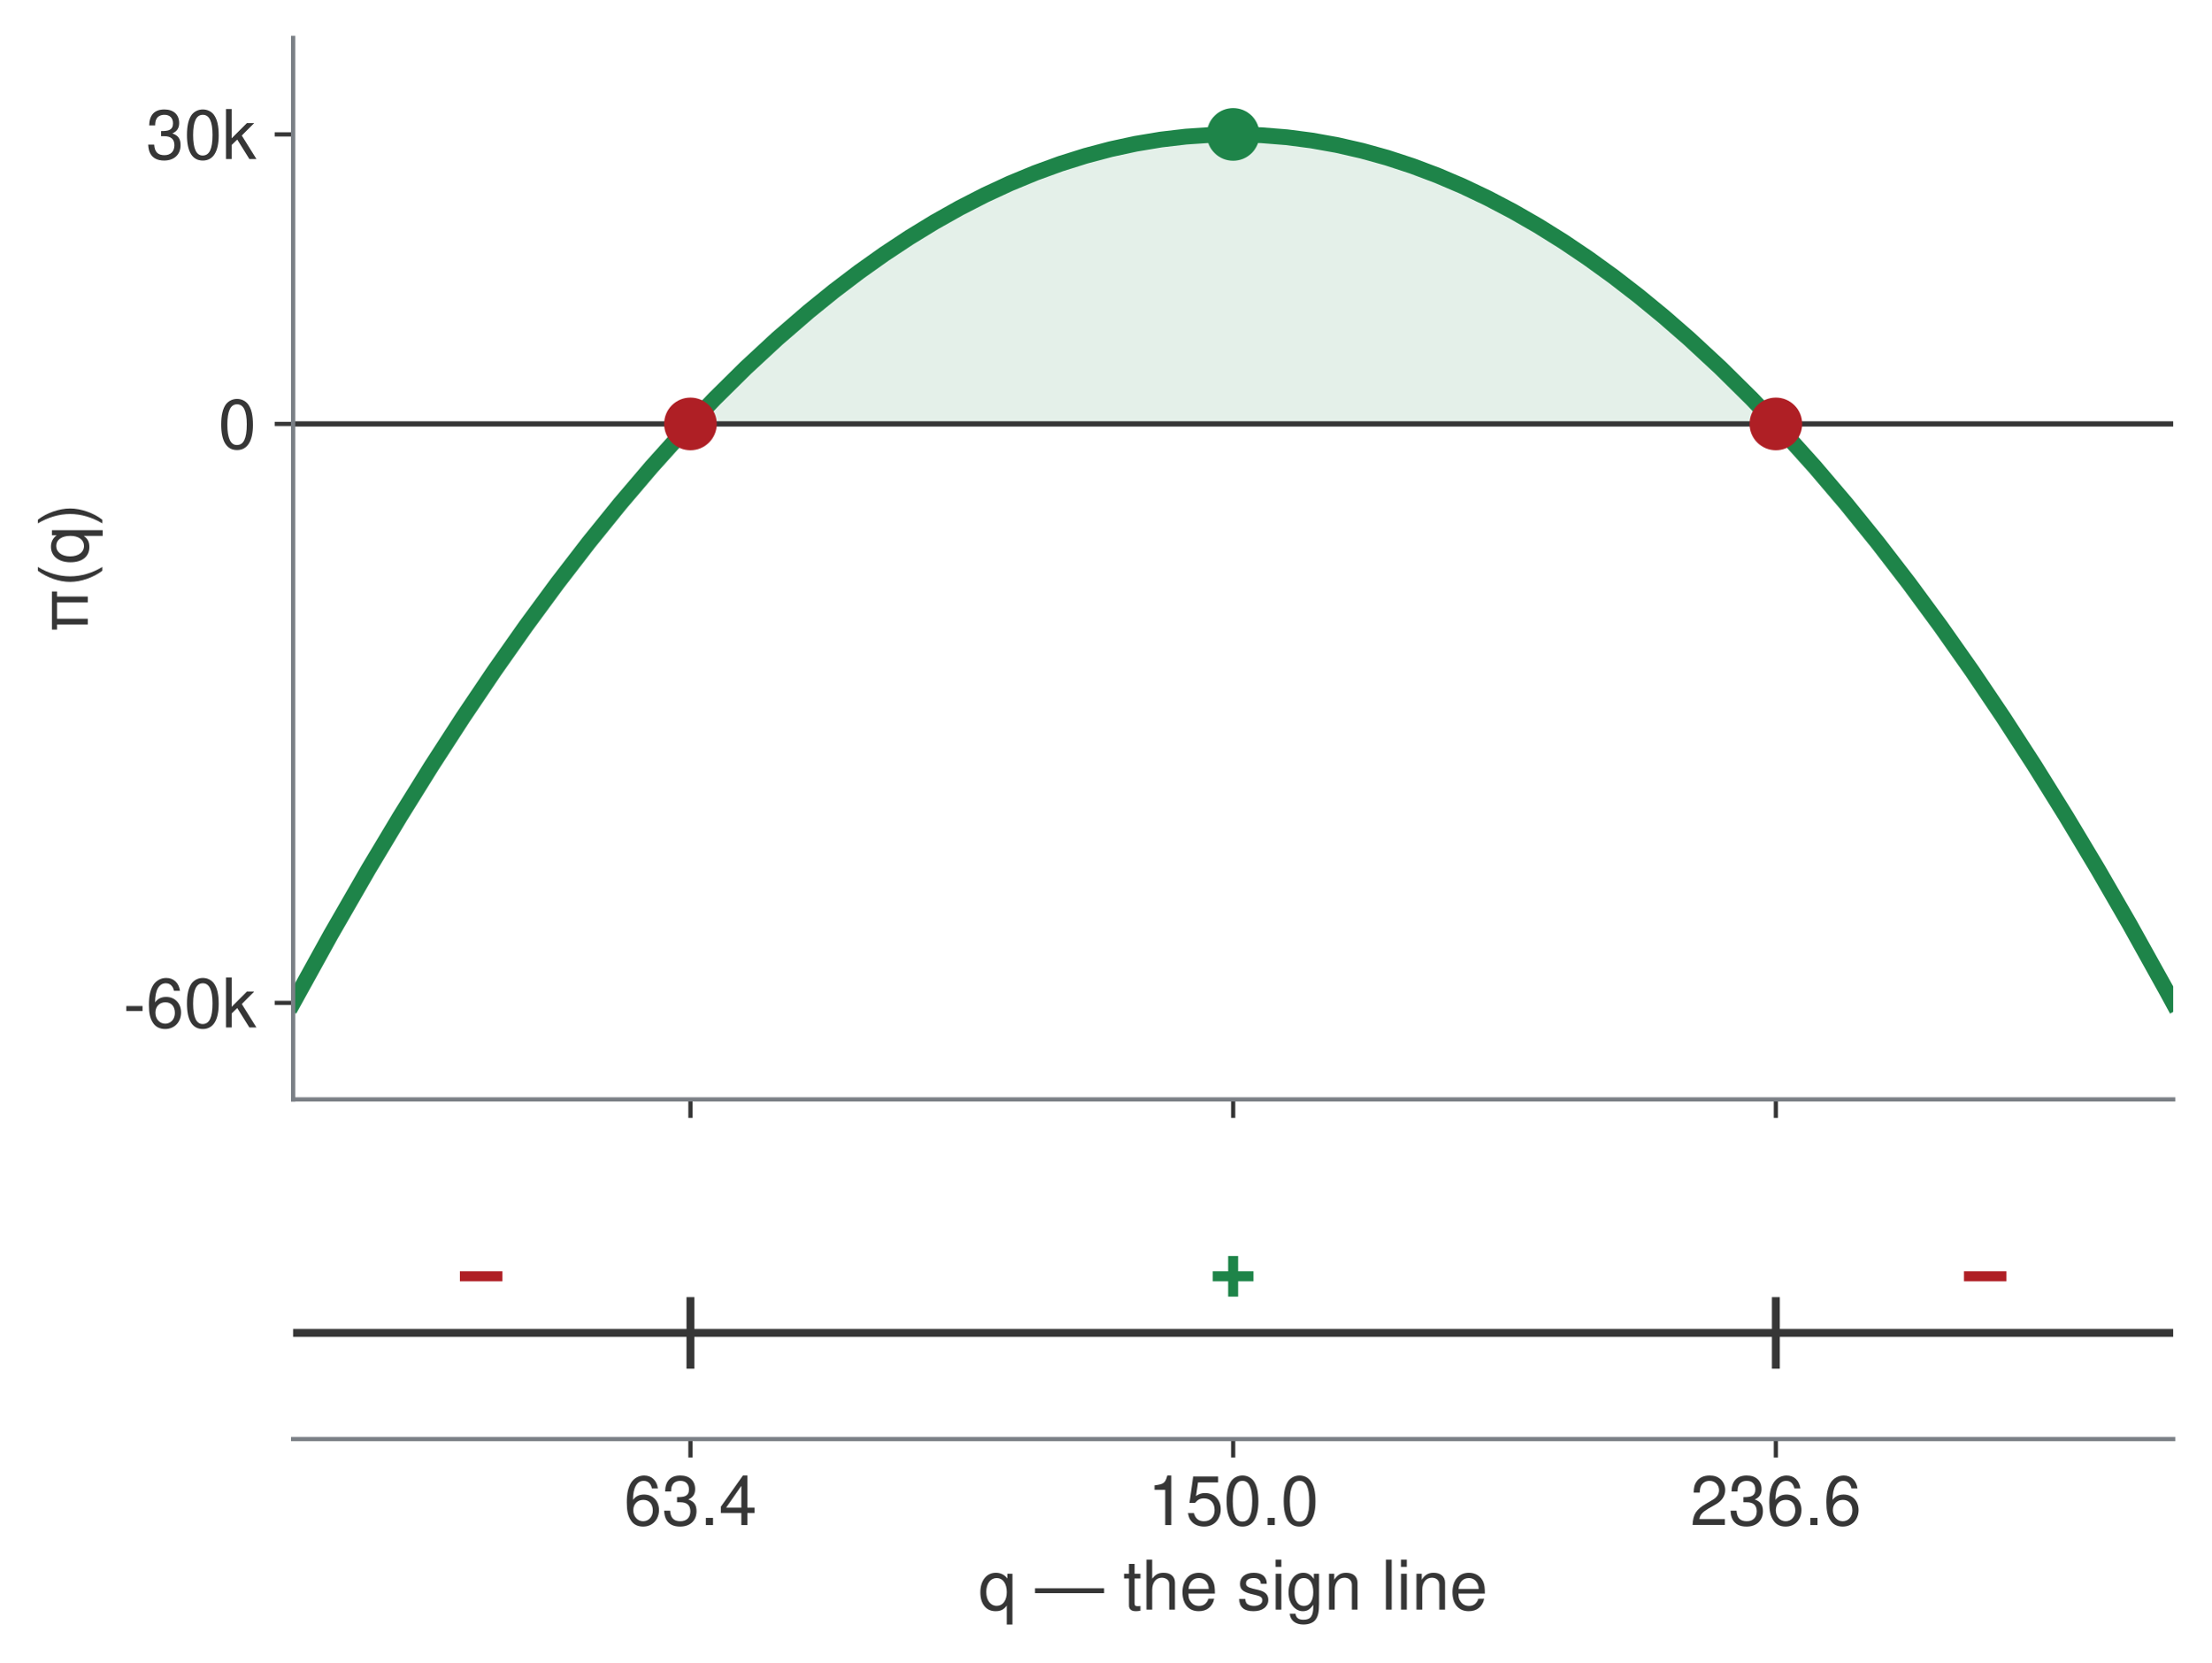
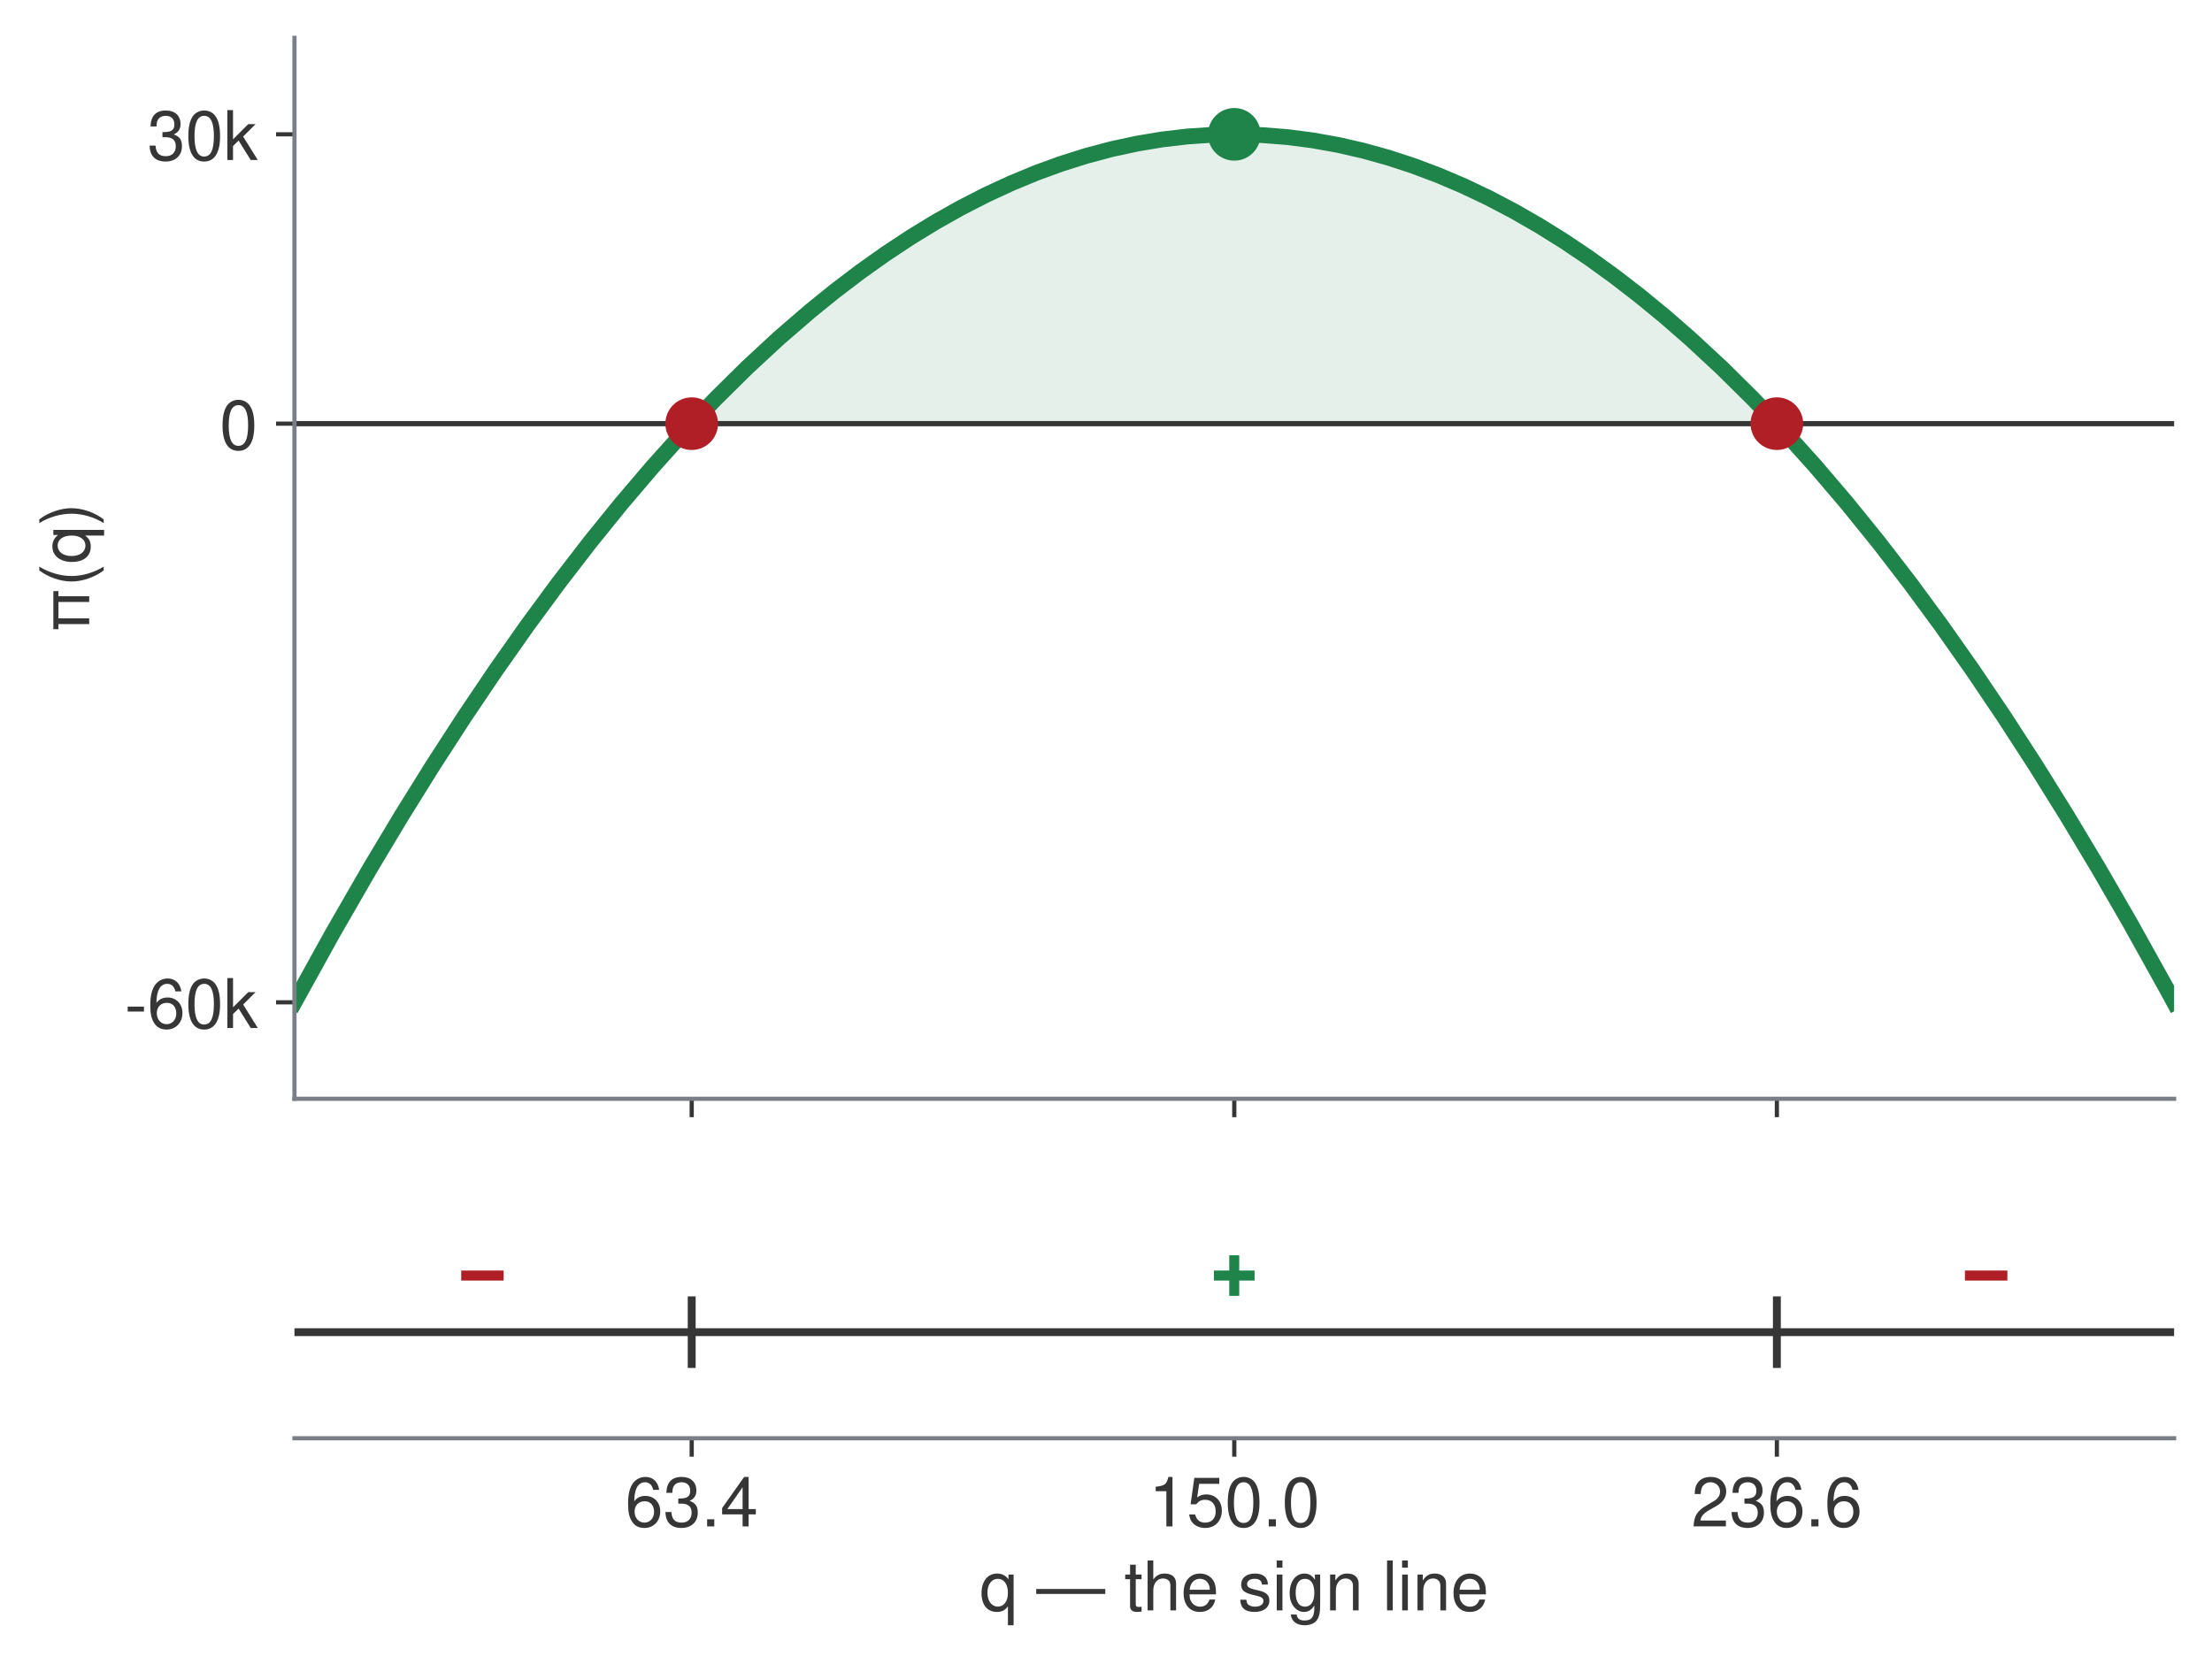
- <svg xmlns="http://www.w3.org/2000/svg" xmlns:xlink="http://www.w3.org/1999/xlink" width="419.995pt" height="315.779pt" viewBox="0 0 419.995 315.779" version="1.1">
+ <svg xmlns="http://www.w3.org/2000/svg" xmlns:xlink="http://www.w3.org/1999/xlink" width="420.267pt" height="316.097pt" viewBox="0 0 420.267 316.097" version="1.1">
  <defs>
    <style type="text/css">*{stroke-linejoin: round; stroke-linecap: butt}</style>
  </defs>
  <g id="figure_1">
    <g id="patch_1">
-       <path d="M 0 315.779  L 419.995 315.779  L 419.995 0  L 0 0  L 0 315.779  z " style="fill: none" />
+       <path d="M 0 316.097  L 420.267 316.097  L 420.267 0  L 0 0  L 0 316.097  z " style="fill: none" />
    </g>
    <g id="axes_1">
      <g id="patch_2">
-         <path d="M 55.675 208.8  L 412.795 208.8  L 412.795 7.2  L 55.675 7.2  L 55.675 208.8  z " style="fill: none" />
+         <path d="M 55.947 208.8  L 413.067 208.8  L 413.067 7.2  L 55.947 7.2  L 55.947 208.8  z " style="fill: none" />
      </g>
      <g id="FillBetweenPolyCollection_1">
        <defs>
-           <path id="m104674576d" d="M 132.115 -235.27  L 132.115 -236.302  L 133.309 -237.557  L 134.504 -238.797  L 135.698 -240.022  L 136.892 -241.232  L 138.087 -242.428  L 139.281 -243.608  L 140.476 -244.774  L 141.67 -245.926  L 142.864 -247.062  L 144.059 -248.184  L 145.253 -249.291  L 146.448 -250.383  L 147.642 -251.461  L 148.836 -252.524  L 150.031 -253.571  L 151.225 -254.605  L 152.419 -255.623  L 153.614 -256.627  L 154.808 -257.616  L 156.003 -258.59  L 157.197 -259.549  L 158.391 -260.494  L 159.586 -261.424  L 160.78 -262.339  L 161.974 -263.239  L 163.169 -264.125  L 164.363 -264.996  L 165.558 -265.852  L 166.752 -266.693  L 167.946 -267.52  L 169.141 -268.332  L 170.335 -269.129  L 171.53 -269.911  L 172.724 -270.678  L 173.918 -271.431  L 175.113 -272.169  L 176.307 -272.892  L 177.501 -273.601  L 178.696 -274.295  L 179.89 -274.974  L 181.085 -275.638  L 182.279 -276.287  L 183.473 -276.922  L 184.668 -277.542  L 185.862 -278.147  L 187.056 -278.737  L 188.251 -279.313  L 189.445 -279.874  L 190.64 -280.42  L 191.834 -280.951  L 193.028 -281.468  L 194.223 -281.97  L 195.417 -282.457  L 196.612 -282.929  L 197.806 -283.387  L 199 -283.83  L 200.195 -284.258  L 201.389 -284.671  L 202.583 -285.069  L 203.778 -285.453  L 204.972 -285.822  L 206.167 -286.176  L 207.361 -286.516  L 208.555 -286.841  L 209.75 -287.151  L 210.944 -287.446  L 212.138 -287.726  L 213.333 -287.992  L 214.527 -288.243  L 215.722 -288.479  L 216.916 -288.7  L 218.11 -288.907  L 219.305 -289.099  L 220.499 -289.276  L 221.694 -289.438  L 222.888 -289.586  L 224.082 -289.719  L 225.277 -289.837  L 226.471 -289.94  L 227.665 -290.029  L 228.86 -290.103  L 230.054 -290.162  L 231.249 -290.206  L 232.443 -290.235  L 233.637 -290.25  L 234.832 -290.25  L 236.026 -290.235  L 237.22 -290.206  L 238.415 -290.162  L 239.609 -290.103  L 240.804 -290.029  L 241.998 -289.94  L 243.192 -289.837  L 244.387 -289.719  L 245.581 -289.586  L 246.776 -289.438  L 247.97 -289.276  L 249.164 -289.099  L 250.359 -288.907  L 251.553 -288.7  L 252.747 -288.479  L 253.942 -288.243  L 255.136 -287.992  L 256.331 -287.726  L 257.525 -287.446  L 258.719 -287.151  L 259.914 -286.841  L 261.108 -286.516  L 262.302 -286.176  L 263.497 -285.822  L 264.691 -285.453  L 265.886 -285.069  L 267.08 -284.671  L 268.274 -284.258  L 269.469 -283.83  L 270.663 -283.387  L 271.858 -282.929  L 273.052 -282.457  L 274.246 -281.97  L 275.441 -281.468  L 276.635 -280.951  L 277.829 -280.42  L 279.024 -279.874  L 280.218 -279.313  L 281.413 -278.737  L 282.607 -278.147  L 283.801 -277.542  L 284.996 -276.922  L 286.19 -276.287  L 287.384 -275.638  L 288.579 -274.974  L 289.773 -274.295  L 290.968 -273.601  L 292.162 -272.892  L 293.356 -272.169  L 294.551 -271.431  L 295.745 -270.678  L 296.94 -269.911  L 298.134 -269.129  L 299.328 -268.332  L 300.523 -267.52  L 301.717 -266.693  L 302.911 -265.852  L 304.106 -264.996  L 305.3 -264.125  L 306.495 -263.239  L 307.689 -262.339  L 308.883 -261.424  L 310.078 -260.494  L 311.272 -259.549  L 312.467 -258.59  L 313.661 -257.616  L 314.855 -256.627  L 316.05 -255.623  L 317.244 -254.605  L 318.438 -253.571  L 319.633 -252.524  L 320.827 -251.461  L 322.022 -250.383  L 323.216 -249.291  L 324.41 -248.184  L 325.605 -247.062  L 326.799 -245.926  L 327.993 -244.774  L 329.188 -243.608  L 330.382 -242.428  L 331.577 -241.232  L 332.771 -240.022  L 333.965 -238.797  L 335.16 -237.557  L 336.354 -236.302  L 336.354 -235.27  L 336.354 -235.27  L 335.16 -235.27  L 333.965 -235.27  L 332.771 -235.27  L 331.577 -235.27  L 330.382 -235.27  L 329.188 -235.27  L 327.993 -235.27  L 326.799 -235.27  L 325.605 -235.27  L 324.41 -235.27  L 323.216 -235.27  L 322.022 -235.27  L 320.827 -235.27  L 319.633 -235.27  L 318.438 -235.27  L 317.244 -235.27  L 316.05 -235.27  L 314.855 -235.27  L 313.661 -235.27  L 312.467 -235.27  L 311.272 -235.27  L 310.078 -235.27  L 308.883 -235.27  L 307.689 -235.27  L 306.495 -235.27  L 305.3 -235.27  L 304.106 -235.27  L 302.911 -235.27  L 301.717 -235.27  L 300.523 -235.27  L 299.328 -235.27  L 298.134 -235.27  L 296.94 -235.27  L 295.745 -235.27  L 294.551 -235.27  L 293.356 -235.27  L 292.162 -235.27  L 290.968 -235.27  L 289.773 -235.27  L 288.579 -235.27  L 287.384 -235.27  L 286.19 -235.27  L 284.996 -235.27  L 283.801 -235.27  L 282.607 -235.27  L 281.413 -235.27  L 280.218 -235.27  L 279.024 -235.27  L 277.829 -235.27  L 276.635 -235.27  L 275.441 -235.27  L 274.246 -235.27  L 273.052 -235.27  L 271.858 -235.27  L 270.663 -235.27  L 269.469 -235.27  L 268.274 -235.27  L 267.08 -235.27  L 265.886 -235.27  L 264.691 -235.27  L 263.497 -235.27  L 262.302 -235.27  L 261.108 -235.27  L 259.914 -235.27  L 258.719 -235.27  L 257.525 -235.27  L 256.331 -235.27  L 255.136 -235.27  L 253.942 -235.27  L 252.747 -235.27  L 251.553 -235.27  L 250.359 -235.27  L 249.164 -235.27  L 247.97 -235.27  L 246.776 -235.27  L 245.581 -235.27  L 244.387 -235.27  L 243.192 -235.27  L 241.998 -235.27  L 240.804 -235.27  L 239.609 -235.27  L 238.415 -235.27  L 237.22 -235.27  L 236.026 -235.27  L 234.832 -235.27  L 233.637 -235.27  L 232.443 -235.27  L 231.249 -235.27  L 230.054 -235.27  L 228.86 -235.27  L 227.665 -235.27  L 226.471 -235.27  L 225.277 -235.27  L 224.082 -235.27  L 222.888 -235.27  L 221.694 -235.27  L 220.499 -235.27  L 219.305 -235.27  L 218.11 -235.27  L 216.916 -235.27  L 215.722 -235.27  L 214.527 -235.27  L 213.333 -235.27  L 212.138 -235.27  L 210.944 -235.27  L 209.75 -235.27  L 208.555 -235.27  L 207.361 -235.27  L 206.167 -235.27  L 204.972 -235.27  L 203.778 -235.27  L 202.583 -235.27  L 201.389 -235.27  L 200.195 -235.27  L 199 -235.27  L 197.806 -235.27  L 196.612 -235.27  L 195.417 -235.27  L 194.223 -235.27  L 193.028 -235.27  L 191.834 -235.27  L 190.64 -235.27  L 189.445 -235.27  L 188.251 -235.27  L 187.056 -235.27  L 185.862 -235.27  L 184.668 -235.27  L 183.473 -235.27  L 182.279 -235.27  L 181.085 -235.27  L 179.89 -235.27  L 178.696 -235.27  L 177.501 -235.27  L 176.307 -235.27  L 175.113 -235.27  L 173.918 -235.27  L 172.724 -235.27  L 171.53 -235.27  L 170.335 -235.27  L 169.141 -235.27  L 167.946 -235.27  L 166.752 -235.27  L 165.558 -235.27  L 164.363 -235.27  L 163.169 -235.27  L 161.974 -235.27  L 160.78 -235.27  L 159.586 -235.27  L 158.391 -235.27  L 157.197 -235.27  L 156.003 -235.27  L 154.808 -235.27  L 153.614 -235.27  L 152.419 -235.27  L 151.225 -235.27  L 150.031 -235.27  L 148.836 -235.27  L 147.642 -235.27  L 146.448 -235.27  L 145.253 -235.27  L 144.059 -235.27  L 142.864 -235.27  L 141.67 -235.27  L 140.476 -235.27  L 139.281 -235.27  L 138.087 -235.27  L 136.892 -235.27  L 135.698 -235.27  L 134.504 -235.27  L 133.309 -235.27  L 132.115 -235.27  z " style="stroke: #1e8449; stroke-opacity: 0.12" />
+           <path id="m86d230cd6c" d="M 132.387 -235.588  L 132.387 -236.62  L 133.582 -237.875  L 134.776 -239.115  L 135.97 -240.34  L 137.165 -241.55  L 138.359 -242.746  L 139.553 -243.926  L 140.748 -245.092  L 141.942 -246.244  L 143.137 -247.38  L 144.331 -248.502  L 145.525 -249.609  L 146.72 -250.701  L 147.914 -251.779  L 149.108 -252.841  L 150.303 -253.889  L 151.497 -254.923  L 152.692 -255.941  L 153.886 -256.945  L 155.08 -257.934  L 156.275 -258.908  L 157.469 -259.867  L 158.664 -260.812  L 159.858 -261.742  L 161.052 -262.657  L 162.247 -263.557  L 163.441 -264.443  L 164.635 -265.314  L 165.83 -266.17  L 167.024 -267.011  L 168.219 -267.838  L 169.413 -268.649  L 170.607 -269.446  L 171.802 -270.229  L 172.996 -270.996  L 174.19 -271.749  L 175.385 -272.487  L 176.579 -273.21  L 177.774 -273.919  L 178.968 -274.612  L 180.162 -275.291  L 181.357 -275.956  L 182.551 -276.605  L 183.746 -277.24  L 184.94 -277.86  L 186.134 -278.465  L 187.329 -279.055  L 188.523 -279.631  L 189.717 -280.192  L 190.912 -280.738  L 192.106 -281.269  L 193.301 -281.786  L 194.495 -282.288  L 195.689 -282.775  L 196.884 -283.247  L 198.078 -283.705  L 199.272 -284.147  L 200.467 -284.576  L 201.661 -284.989  L 202.856 -285.387  L 204.05 -285.771  L 205.244 -286.14  L 206.439 -286.494  L 207.633 -286.834  L 208.828 -287.159  L 210.022 -287.469  L 211.216 -287.764  L 212.411 -288.044  L 213.605 -288.31  L 214.799 -288.561  L 215.994 -288.797  L 217.188 -289.018  L 218.383 -289.225  L 219.577 -289.417  L 220.771 -289.594  L 221.966 -289.756  L 223.16 -289.904  L 224.354 -290.037  L 225.549 -290.155  L 226.743 -290.258  L 227.938 -290.347  L 229.132 -290.421  L 230.326 -290.48  L 231.521 -290.524  L 232.715 -290.553  L 233.91 -290.568  L 235.104 -290.568  L 236.298 -290.553  L 237.493 -290.524  L 238.687 -290.48  L 239.881 -290.421  L 241.076 -290.347  L 242.27 -290.258  L 243.465 -290.155  L 244.659 -290.037  L 245.853 -289.904  L 247.048 -289.756  L 248.242 -289.594  L 249.436 -289.417  L 250.631 -289.225  L 251.825 -289.018  L 253.02 -288.797  L 254.214 -288.561  L 255.408 -288.31  L 256.603 -288.044  L 257.797 -287.764  L 258.992 -287.469  L 260.186 -287.159  L 261.38 -286.834  L 262.575 -286.494  L 263.769 -286.14  L 264.963 -285.771  L 266.158 -285.387  L 267.352 -284.989  L 268.547 -284.576  L 269.741 -284.147  L 270.935 -283.705  L 272.13 -283.247  L 273.324 -282.775  L 274.518 -282.288  L 275.713 -281.786  L 276.907 -281.269  L 278.102 -280.738  L 279.296 -280.192  L 280.49 -279.631  L 281.685 -279.055  L 282.879 -278.465  L 284.074 -277.86  L 285.268 -277.24  L 286.462 -276.605  L 287.657 -275.956  L 288.851 -275.291  L 290.045 -274.612  L 291.24 -273.919  L 292.434 -273.21  L 293.629 -272.487  L 294.823 -271.749  L 296.017 -270.996  L 297.212 -270.229  L 298.406 -269.446  L 299.6 -268.649  L 300.795 -267.838  L 301.989 -267.011  L 303.184 -266.17  L 304.378 -265.314  L 305.572 -264.443  L 306.767 -263.557  L 307.961 -262.657  L 309.156 -261.742  L 310.35 -260.812  L 311.544 -259.867  L 312.739 -258.908  L 313.933 -257.934  L 315.127 -256.945  L 316.322 -255.941  L 317.516 -254.923  L 318.711 -253.889  L 319.905 -252.841  L 321.099 -251.779  L 322.294 -250.701  L 323.488 -249.609  L 324.683 -248.502  L 325.877 -247.38  L 327.071 -246.244  L 328.266 -245.092  L 329.46 -243.926  L 330.654 -242.746  L 331.849 -241.55  L 333.043 -240.34  L 334.238 -239.115  L 335.432 -237.875  L 336.626 -236.62  L 336.626 -235.588  L 336.626 -235.588  L 335.432 -235.588  L 334.238 -235.588  L 333.043 -235.588  L 331.849 -235.588  L 330.654 -235.588  L 329.46 -235.588  L 328.266 -235.588  L 327.071 -235.588  L 325.877 -235.588  L 324.683 -235.588  L 323.488 -235.588  L 322.294 -235.588  L 321.099 -235.588  L 319.905 -235.588  L 318.711 -235.588  L 317.516 -235.588  L 316.322 -235.588  L 315.127 -235.588  L 313.933 -235.588  L 312.739 -235.588  L 311.544 -235.588  L 310.35 -235.588  L 309.156 -235.588  L 307.961 -235.588  L 306.767 -235.588  L 305.572 -235.588  L 304.378 -235.588  L 303.184 -235.588  L 301.989 -235.588  L 300.795 -235.588  L 299.6 -235.588  L 298.406 -235.588  L 297.212 -235.588  L 296.017 -235.588  L 294.823 -235.588  L 293.629 -235.588  L 292.434 -235.588  L 291.24 -235.588  L 290.045 -235.588  L 288.851 -235.588  L 287.657 -235.588  L 286.462 -235.588  L 285.268 -235.588  L 284.074 -235.588  L 282.879 -235.588  L 281.685 -235.588  L 280.49 -235.588  L 279.296 -235.588  L 278.102 -235.588  L 276.907 -235.588  L 275.713 -235.588  L 274.518 -235.588  L 273.324 -235.588  L 272.13 -235.588  L 270.935 -235.588  L 269.741 -235.588  L 268.547 -235.588  L 267.352 -235.588  L 266.158 -235.588  L 264.963 -235.588  L 263.769 -235.588  L 262.575 -235.588  L 261.38 -235.588  L 260.186 -235.588  L 258.992 -235.588  L 257.797 -235.588  L 256.603 -235.588  L 255.408 -235.588  L 254.214 -235.588  L 253.02 -235.588  L 251.825 -235.588  L 250.631 -235.588  L 249.436 -235.588  L 248.242 -235.588  L 247.048 -235.588  L 245.853 -235.588  L 244.659 -235.588  L 243.465 -235.588  L 242.27 -235.588  L 241.076 -235.588  L 239.881 -235.588  L 238.687 -235.588  L 237.493 -235.588  L 236.298 -235.588  L 235.104 -235.588  L 233.91 -235.588  L 232.715 -235.588  L 231.521 -235.588  L 230.326 -235.588  L 229.132 -235.588  L 227.938 -235.588  L 226.743 -235.588  L 225.549 -235.588  L 224.354 -235.588  L 223.16 -235.588  L 221.966 -235.588  L 220.771 -235.588  L 219.577 -235.588  L 218.383 -235.588  L 217.188 -235.588  L 215.994 -235.588  L 214.799 -235.588  L 213.605 -235.588  L 212.411 -235.588  L 211.216 -235.588  L 210.022 -235.588  L 208.828 -235.588  L 207.633 -235.588  L 206.439 -235.588  L 205.244 -235.588  L 204.05 -235.588  L 202.856 -235.588  L 201.661 -235.588  L 200.467 -235.588  L 199.272 -235.588  L 198.078 -235.588  L 196.884 -235.588  L 195.689 -235.588  L 194.495 -235.588  L 193.301 -235.588  L 192.106 -235.588  L 190.912 -235.588  L 189.717 -235.588  L 188.523 -235.588  L 187.329 -235.588  L 186.134 -235.588  L 184.94 -235.588  L 183.746 -235.588  L 182.551 -235.588  L 181.357 -235.588  L 180.162 -235.588  L 178.968 -235.588  L 177.774 -235.588  L 176.579 -235.588  L 175.385 -235.588  L 174.19 -235.588  L 172.996 -235.588  L 171.802 -235.588  L 170.607 -235.588  L 169.413 -235.588  L 168.219 -235.588  L 167.024 -235.588  L 165.83 -235.588  L 164.635 -235.588  L 163.441 -235.588  L 162.247 -235.588  L 161.052 -235.588  L 159.858 -235.588  L 158.664 -235.588  L 157.469 -235.588  L 156.275 -235.588  L 155.08 -235.588  L 153.886 -235.588  L 152.692 -235.588  L 151.497 -235.588  L 150.303 -235.588  L 149.108 -235.588  L 147.914 -235.588  L 146.72 -235.588  L 145.525 -235.588  L 144.331 -235.588  L 143.137 -235.588  L 141.942 -235.588  L 140.748 -235.588  L 139.553 -235.588  L 138.359 -235.588  L 137.165 -235.588  L 135.97 -235.588  L 134.776 -235.588  L 133.582 -235.588  L 132.387 -235.588  z " style="stroke: #1e8449; stroke-opacity: 0.12" />
        </defs>
-         <g clip-path="url(#p0617a54515)">
-           <use xlink:href="#m104674576d" x="0" y="315.779" style="fill: #1e8449; fill-opacity: 0.12; stroke: #1e8449; stroke-opacity: 0.12" />
+         <g clip-path="url(#pe413826bdf)">
+           <use xlink:href="#m86d230cd6c" x="0" y="316.097" style="fill: #1e8449; fill-opacity: 0.12; stroke: #1e8449; stroke-opacity: 0.12" />
        </g>
      </g>
      <g id="matplotlib.axis_1">
        <g id="xtick_1">
          <g id="line2d_1">
            <defs>
-               <path id="m3bd6caeef1" d="M 0 0  L 0 3.5  " style="stroke: #363636; stroke-width: 0.8" />
+               <path id="m1d69df6901" d="M 0 0  L 0 3.5  " style="stroke: #363636; stroke-width: 0.8" />
            </defs>
            <g>
-               <use xlink:href="#m3bd6caeef1" x="131.146" y="208.8" style="fill: #363636; stroke: #363636; stroke-width: 0.8" />
+               <use xlink:href="#m1d69df6901" x="131.418" y="208.8" style="fill: #363636; stroke: #363636; stroke-width: 0.8" />
            </g>
          </g>
        </g>
        <g id="xtick_2">
          <g id="line2d_2">
            <g>
-               <use xlink:href="#m3bd6caeef1" x="234.235" y="208.8" style="fill: #363636; stroke: #363636; stroke-width: 0.8" />
+               <use xlink:href="#m1d69df6901" x="234.507" y="208.8" style="fill: #363636; stroke: #363636; stroke-width: 0.8" />
            </g>
          </g>
        </g>
        <g id="xtick_3">
          <g id="line2d_3">
            <g>
-               <use xlink:href="#m3bd6caeef1" x="337.323" y="208.8" style="fill: #363636; stroke: #363636; stroke-width: 0.8" />
+               <use xlink:href="#m1d69df6901" x="337.595" y="208.8" style="fill: #363636; stroke: #363636; stroke-width: 0.8" />
            </g>
          </g>
        </g>
      </g>
      <g id="matplotlib.axis_2">
        <g id="ytick_1">
          <g id="line2d_4">
            <defs>
-               <path id="m1aeeb5571c" d="M 0 0  L -3.5 0  " style="stroke: #363636; stroke-width: 0.8" />
+               <path id="m759c26691c" d="M 0 0  L -3.5 0  " style="stroke: #363636; stroke-width: 0.8" />
            </defs>
            <g>
-               <use xlink:href="#m1aeeb5571c" x="55.675" y="190.473" style="fill: #363636; stroke: #363636; stroke-width: 0.8" />
+               <use xlink:href="#m759c26691c" x="55.947" y="190.473" style="fill: #363636; stroke: #363636; stroke-width: 0.8" />
            </g>
          </g>
          <g id="text_1">
-             <text style="font-size: 13px; font-family: 'Source Sans 3', 'Source Sans Pro', 'Helvetica', 'Arial'; text-anchor: end; fill: #363636" x="48.675" y="195.135" transform="rotate(-0 48.67453 195.1355)">-60k</text>
+             <text style="font-size: 13px; font-family: 'Source Sans 3', 'Source Sans Pro', 'Helvetica', 'Arial'; text-anchor: end; fill: #363636" x="48.947" y="195.348" transform="rotate(-0 48.94672 195.3477)">-60k</text>
          </g>
        </g>
        <g id="ytick_2">
          <g id="line2d_5">
            <g>
-               <use xlink:href="#m1aeeb5571c" x="55.675" y="80.509" style="fill: #363636; stroke: #363636; stroke-width: 0.8" />
+               <use xlink:href="#m759c26691c" x="55.947" y="80.509" style="fill: #363636; stroke: #363636; stroke-width: 0.8" />
            </g>
          </g>
          <g id="text_2">
-             <text style="font-size: 13px; font-family: 'Source Sans 3', 'Source Sans Pro', 'Helvetica', 'Arial'; text-anchor: end; fill: #363636" x="48.675" y="85.172" transform="rotate(-0 48.67453 85.17182)">0</text>
+             <text style="font-size: 13px; font-family: 'Source Sans 3', 'Source Sans Pro', 'Helvetica', 'Arial'; text-anchor: end; fill: #363636" x="48.947" y="85.384" transform="rotate(-0 48.94672 85.38409)">0</text>
          </g>
        </g>
        <g id="ytick_3">
          <g id="line2d_6">
            <g>
-               <use xlink:href="#m1aeeb5571c" x="55.675" y="25.527" style="fill: #363636; stroke: #363636; stroke-width: 0.8" />
+               <use xlink:href="#m759c26691c" x="55.947" y="25.527" style="fill: #363636; stroke: #363636; stroke-width: 0.8" />
            </g>
          </g>
          <g id="text_3">
-             <text style="font-size: 13px; font-family: 'Source Sans 3', 'Source Sans Pro', 'Helvetica', 'Arial'; text-anchor: end; fill: #363636" x="48.675" y="30.19" transform="rotate(-0 48.67453 30.19001)">30k</text>
+             <text style="font-size: 13px; font-family: 'Source Sans 3', 'Source Sans Pro', 'Helvetica', 'Arial'; text-anchor: end; fill: #363636" x="48.947" y="30.402" transform="rotate(-0 48.94672 30.40227)">30k</text>
          </g>
        </g>
        <g id="text_4">
-           <text style="font-size: 13px; font-family: 'Source Sans 3', 'Source Sans Pro', 'Helvetica', 'Arial'; text-anchor: middle; fill: #363636" x="16.678" y="108" transform="rotate(-90 16.67781 108)">π(q)</text>
+           <text style="font-size: 13px; font-family: 'Source Sans 3', 'Source Sans Pro', 'Helvetica', 'Arial'; text-anchor: middle; fill: #363636" x="16.95" y="108" transform="rotate(-90 16.95 108)">π(q)</text>
        </g>
      </g>
      <g id="line2d_7">
-         <path d="M 55.675 190.473  L 62.841 177.499  L 70.007 165.056  L 75.979 155.093  L 81.951 145.499  L 87.923 136.274  L 93.895 127.418  L 99.867 118.931  L 105.839 110.813  L 111.81 103.064  L 117.782 95.684  L 123.754 88.673  L 129.726 82.031  L 135.698 75.758  L 141.67 69.854  L 147.642 64.319  L 153.614 59.153  L 158.391 55.285  L 163.169 51.654  L 167.946 48.26  L 172.724 45.101  L 177.501 42.178  L 182.279 39.492  L 187.056 37.042  L 191.834 34.828  L 196.612 32.85  L 201.389 31.108  L 206.167 29.603  L 210.944 28.334  L 215.722 27.3  L 220.499 26.503  L 225.277 25.942  L 230.054 25.618  L 234.832 25.529  L 239.609 25.677  L 244.387 26.06  L 249.164 26.68  L 253.942 27.536  L 258.719 28.629  L 263.497 29.957  L 268.274 31.522  L 273.052 33.322  L 277.829 35.359  L 282.607 37.632  L 287.384 40.142  L 292.162 42.887  L 296.94 45.868  L 301.717 49.086  L 306.495 52.54  L 311.272 56.23  L 316.05 60.156  L 320.827 64.319  L 326.799 69.854  L 332.771 75.758  L 338.743 82.031  L 344.715 88.673  L 350.687 95.684  L 356.659 103.064  L 362.631 110.813  L 368.602 118.931  L 374.574 127.418  L 380.546 136.274  L 386.518 145.499  L 392.49 155.093  L 398.462 165.056  L 404.434 175.388  L 411.6 188.273  L 412.795 190.473  L 412.795 190.473  " clip-path="url(#p0617a54515)" style="fill: none; stroke: #1e8449; stroke-width: 3; stroke-linecap: square" />
+         <path d="M 55.947 190.473  L 63.113 177.499  L 70.279 165.056  L 76.251 155.093  L 82.223 145.499  L 88.195 136.274  L 94.167 127.418  L 100.139 118.931  L 106.111 110.813  L 112.083 103.064  L 118.055 95.684  L 124.026 88.673  L 129.998 82.031  L 135.97 75.758  L 141.942 69.854  L 147.914 64.319  L 153.886 59.153  L 158.664 55.285  L 163.441 51.654  L 168.219 48.26  L 172.996 45.101  L 177.774 42.178  L 182.551 39.492  L 187.329 37.042  L 192.106 34.828  L 196.884 32.85  L 201.661 31.108  L 206.439 29.603  L 211.216 28.334  L 215.994 27.3  L 220.771 26.503  L 225.549 25.942  L 230.326 25.618  L 235.104 25.529  L 239.881 25.677  L 244.659 26.06  L 249.436 26.68  L 254.214 27.536  L 258.992 28.629  L 263.769 29.957  L 268.547 31.522  L 273.324 33.322  L 278.102 35.359  L 282.879 37.632  L 287.657 40.142  L 292.434 42.887  L 297.212 45.868  L 301.989 49.086  L 306.767 52.54  L 311.544 56.23  L 316.322 60.156  L 321.099 64.319  L 327.071 69.854  L 333.043 75.758  L 339.015 82.031  L 344.987 88.673  L 350.959 95.684  L 356.931 103.064  L 362.903 110.813  L 368.875 118.931  L 374.847 127.418  L 380.818 136.274  L 386.79 145.499  L 392.762 155.093  L 398.734 165.056  L 404.706 175.388  L 411.872 188.273  L 413.067 190.473  L 413.067 190.473  " clip-path="url(#pe413826bdf)" style="fill: none; stroke: #1e8449; stroke-width: 3; stroke-linecap: square" />
      </g>
      <g id="line2d_8">
-         <path d="M 55.675 80.509  L 412.795 80.509  " clip-path="url(#p0617a54515)" style="fill: none; stroke: #363636; stroke-linecap: square" />
+         <path d="M 55.947 80.509  L 413.067 80.509  " clip-path="url(#pe413826bdf)" style="fill: none; stroke: #363636; stroke-linecap: square" />
      </g>
      <g id="line2d_9">
        <defs>
-           <path id="mbf8106b066" d="M 0 4.5  C 1.193 4.5 2.338 4.026 3.182 3.182  C 4.026 2.338 4.5 1.193 4.5 0  C 4.5 -1.193 4.026 -2.338 3.182 -3.182  C 2.338 -4.026 1.193 -4.5 0 -4.5  C -1.193 -4.5 -2.338 -4.026 -3.182 -3.182  C -4.026 -2.338 -4.5 -1.193 -4.5 0  C -4.5 1.193 -4.026 2.338 -3.182 3.182  C -2.338 4.026 -1.193 4.5 0 4.5  z " style="stroke: #af1f25" />
+           <path id="m1e008993ac" d="M 0 4.5  C 1.193 4.5 2.338 4.026 3.182 3.182  C 4.026 2.338 4.5 1.193 4.5 0  C 4.5 -1.193 4.026 -2.338 3.182 -3.182  C 2.338 -4.026 1.193 -4.5 0 -4.5  C -1.193 -4.5 -2.338 -4.026 -3.182 -3.182  C -4.026 -2.338 -4.5 -1.193 -4.5 0  C -4.5 1.193 -4.026 2.338 -3.182 3.182  C -2.338 4.026 -1.193 4.5 0 4.5  z " style="stroke: #af1f25" />
        </defs>
-         <g clip-path="url(#p0617a54515)">
-           <use xlink:href="#mbf8106b066" x="131.146" y="80.509" style="fill: #af1f25; stroke: #af1f25" />
-           <use xlink:href="#mbf8106b066" x="337.323" y="80.509" style="fill: #af1f25; stroke: #af1f25" />
+         <g clip-path="url(#pe413826bdf)">
+           <use xlink:href="#m1e008993ac" x="131.418" y="80.509" style="fill: #af1f25; stroke: #af1f25" />
+           <use xlink:href="#m1e008993ac" x="337.595" y="80.509" style="fill: #af1f25; stroke: #af1f25" />
        </g>
      </g>
      <g id="line2d_10">
        <defs>
-           <path id="m5b6e94c46d" d="M 0 4.5  C 1.193 4.5 2.338 4.026 3.182 3.182  C 4.026 2.338 4.5 1.193 4.5 0  C 4.5 -1.193 4.026 -2.338 3.182 -3.182  C 2.338 -4.026 1.193 -4.5 0 -4.5  C -1.193 -4.5 -2.338 -4.026 -3.182 -3.182  C -4.026 -2.338 -4.5 -1.193 -4.5 0  C -4.5 1.193 -4.026 2.338 -3.182 3.182  C -2.338 4.026 -1.193 4.5 0 4.5  z " style="stroke: #1e8449" />
+           <path id="m47ed2995d3" d="M 0 4.5  C 1.193 4.5 2.338 4.026 3.182 3.182  C 4.026 2.338 4.5 1.193 4.5 0  C 4.5 -1.193 4.026 -2.338 3.182 -3.182  C 2.338 -4.026 1.193 -4.5 0 -4.5  C -1.193 -4.5 -2.338 -4.026 -3.182 -3.182  C -4.026 -2.338 -4.5 -1.193 -4.5 0  C -4.5 1.193 -4.026 2.338 -3.182 3.182  C -2.338 4.026 -1.193 4.5 0 4.5  z " style="stroke: #1e8449" />
        </defs>
-         <g clip-path="url(#p0617a54515)">
-           <use xlink:href="#m5b6e94c46d" x="234.235" y="25.527" style="fill: #1e8449; stroke: #1e8449" />
+         <g clip-path="url(#pe413826bdf)">
+           <use xlink:href="#m47ed2995d3" x="234.507" y="25.527" style="fill: #1e8449; stroke: #1e8449" />
        </g>
      </g>
      <g id="patch_3">
-         <path d="M 55.675 208.8  L 55.675 7.2  " style="fill: none; stroke: #7a7f85; stroke-width: 0.8; stroke-linejoin: miter; stroke-linecap: square" />
+         <path d="M 55.947 208.8  L 55.947 7.2  " style="fill: none; stroke: #7a7f85; stroke-width: 0.8; stroke-linejoin: miter; stroke-linecap: square" />
      </g>
      <g id="patch_4">
-         <path d="M 55.675 208.8  L 412.795 208.8  " style="fill: none; stroke: #7a7f85; stroke-width: 0.8; stroke-linejoin: miter; stroke-linecap: square" />
+         <path d="M 55.947 208.8  L 413.067 208.8  " style="fill: none; stroke: #7a7f85; stroke-width: 0.8; stroke-linejoin: miter; stroke-linecap: square" />
      </g>
    </g>
    <g id="axes_2">
      <g id="patch_5">
-         <path d="M 55.675 273.312  L 412.795 273.312  L 412.795 232.992  L 55.675 232.992  L 55.675 273.312  z " style="fill: none" />
+         <path d="M 55.947 273.312  L 413.067 273.312  L 413.067 232.992  L 55.947 232.992  L 55.947 273.312  z " style="fill: none" />
      </g>
      <g id="matplotlib.axis_3">
        <g id="xtick_4">
          <g id="line2d_11">
            <g>
-               <use xlink:href="#m3bd6caeef1" x="131.146" y="273.312" style="fill: #363636; stroke: #363636; stroke-width: 0.8" />
+               <use xlink:href="#m1d69df6901" x="131.418" y="273.312" style="fill: #363636; stroke: #363636; stroke-width: 0.8" />
            </g>
          </g>
          <g id="text_5">
-             <text style="font-size: 13px; font-family: 'Source Sans 3', 'Source Sans Pro', 'Helvetica', 'Arial'; text-anchor: middle; fill: #363636" x="131.146" y="289.637" transform="rotate(-0 131.1459 289.6375)">63.4</text>
+             <text style="font-size: 13px; font-family: 'Source Sans 3', 'Source Sans Pro', 'Helvetica', 'Arial'; text-anchor: middle; fill: #363636" x="131.418" y="290.062" transform="rotate(-0 131.4181 290.062)">63.4</text>
          </g>
        </g>
        <g id="xtick_5">
          <g id="line2d_12">
            <g>
-               <use xlink:href="#m3bd6caeef1" x="234.235" y="273.312" style="fill: #363636; stroke: #363636; stroke-width: 0.8" />
+               <use xlink:href="#m1d69df6901" x="234.507" y="273.312" style="fill: #363636; stroke: #363636; stroke-width: 0.8" />
            </g>
          </g>
          <g id="text_6">
-             <text style="font-size: 13px; font-family: 'Source Sans 3', 'Source Sans Pro', 'Helvetica', 'Arial'; text-anchor: middle; fill: #363636" x="234.235" y="289.637" transform="rotate(-0 234.2345 289.6375)">150.0</text>
+             <text style="font-size: 13px; font-family: 'Source Sans 3', 'Source Sans Pro', 'Helvetica', 'Arial'; text-anchor: middle; fill: #363636" x="234.507" y="290.062" transform="rotate(-0 234.5067 290.062)">150.0</text>
          </g>
        </g>
        <g id="xtick_6">
          <g id="line2d_13">
            <g>
-               <use xlink:href="#m3bd6caeef1" x="337.323" y="273.312" style="fill: #363636; stroke: #363636; stroke-width: 0.8" />
+               <use xlink:href="#m1d69df6901" x="337.595" y="273.312" style="fill: #363636; stroke: #363636; stroke-width: 0.8" />
            </g>
          </g>
          <g id="text_7">
-             <text style="font-size: 13px; font-family: 'Source Sans 3', 'Source Sans Pro', 'Helvetica', 'Arial'; text-anchor: middle; fill: #363636" x="337.323" y="289.637" transform="rotate(-0 337.3232 289.6375)">236.6</text>
+             <text style="font-size: 13px; font-family: 'Source Sans 3', 'Source Sans Pro', 'Helvetica', 'Arial'; text-anchor: middle; fill: #363636" x="337.595" y="290.062" transform="rotate(-0 337.5954 290.062)">236.6</text>
          </g>
        </g>
        <g id="text_8">
-           <text style="font-size: 13px; font-family: 'Source Sans 3', 'Source Sans Pro', 'Helvetica', 'Arial'; text-anchor: middle; fill: #363636" x="234.235" y="305.703" transform="rotate(-0 234.2345 305.7031)">q  —  the sign line</text>
+           <text style="font-size: 13px; font-family: 'Source Sans 3', 'Source Sans Pro', 'Helvetica', 'Arial'; text-anchor: middle; fill: #363636" x="234.507" y="306.021" transform="rotate(-0 234.5067 306.021)">q  —  the sign line</text>
        </g>
      </g>
      <g id="matplotlib.axis_4" />
      <g id="line2d_14">
-         <path d="M 55.675 253.152  L 412.795 253.152  " clip-path="url(#p93d55c803b)" style="fill: none; stroke: #363636; stroke-width: 1.5; stroke-linecap: square" />
+         <path d="M 55.947 253.152  L 413.067 253.152  " clip-path="url(#pc8c30aeb7e)" style="fill: none; stroke: #363636; stroke-width: 1.5; stroke-linecap: square" />
      </g>
      <g id="line2d_15">
-         <path d="M 131.146 259.2  L 131.146 247.104  " clip-path="url(#p93d55c803b)" style="fill: none; stroke: #363636; stroke-width: 1.5; stroke-linecap: square" />
+         <path d="M 131.418 259.2  L 131.418 247.104  " clip-path="url(#pc8c30aeb7e)" style="fill: none; stroke: #363636; stroke-width: 1.5; stroke-linecap: square" />
      </g>
      <g id="line2d_16">
-         <path d="M 337.323 259.2  L 337.323 247.104  " clip-path="url(#p93d55c803b)" style="fill: none; stroke: #363636; stroke-width: 1.5; stroke-linecap: square" />
+         <path d="M 337.595 259.2  L 337.595 247.104  " clip-path="url(#pc8c30aeb7e)" style="fill: none; stroke: #363636; stroke-width: 1.5; stroke-linecap: square" />
      </g>
      <g id="patch_6">
-         <path d="M 55.675 273.312  L 412.795 273.312  " style="fill: none; stroke: #7a7f85; stroke-width: 0.8; stroke-linejoin: miter; stroke-linecap: square" />
+         <path d="M 55.947 273.312  L 413.067 273.312  " style="fill: none; stroke: #7a7f85; stroke-width: 0.8; stroke-linejoin: miter; stroke-linecap: square" />
      </g>
      <g id="text_9">
-         <text style="font-weight: 700; font-size: 16px; font-family: 'Source Sans 3', 'Source Sans Pro', 'Helvetica', 'Arial'; text-anchor: middle; fill: #af1f25" x="91.387" y="246.096" transform="rotate(-0 91.38653 246.096)">−</text>
+         <text style="font-weight: 700; font-size: 16px; font-family: 'Source Sans 3', 'Source Sans Pro', 'Helvetica', 'Arial'; text-anchor: middle; fill: #af1f25" x="91.659" y="246.096" transform="rotate(-0 91.65872 246.096)">−</text>
      </g>
      <g id="text_10">
-         <text style="font-weight: 700; font-size: 16px; font-family: 'Source Sans 3', 'Source Sans Pro', 'Helvetica', 'Arial'; text-anchor: middle; fill: #1e8449" x="234.235" y="246.096" transform="rotate(-0 234.2345 246.096)">+</text>
+         <text style="font-weight: 700; font-size: 16px; font-family: 'Source Sans 3', 'Source Sans Pro', 'Helvetica', 'Arial'; text-anchor: middle; fill: #1e8449" x="234.507" y="246.096" transform="rotate(-0 234.5067 246.096)">+</text>
      </g>
      <g id="text_11">
-         <text style="font-weight: 700; font-size: 16px; font-family: 'Source Sans 3', 'Source Sans Pro', 'Helvetica', 'Arial'; text-anchor: middle; fill: #af1f25" x="377.083" y="246.096" transform="rotate(-0 377.0825 246.096)">−</text>
+         <text style="font-weight: 700; font-size: 16px; font-family: 'Source Sans 3', 'Source Sans Pro', 'Helvetica', 'Arial'; text-anchor: middle; fill: #af1f25" x="377.355" y="246.096" transform="rotate(-0 377.3547 246.096)">−</text>
      </g>
    </g>
  </g>
  <defs>
-     <clipPath id="p0617a54515">
-       <rect x="55.675" y="7.2" width="357.12" height="201.6" />
+     <clipPath id="pe413826bdf">
+       <rect x="55.947" y="7.2" width="357.12" height="201.6" />
    </clipPath>
-     <clipPath id="p93d55c803b">
-       <rect x="55.675" y="232.992" width="357.12" height="40.32" />
+     <clipPath id="pc8c30aeb7e">
+       <rect x="55.947" y="232.992" width="357.12" height="40.32" />
    </clipPath>
  </defs>
</svg>
